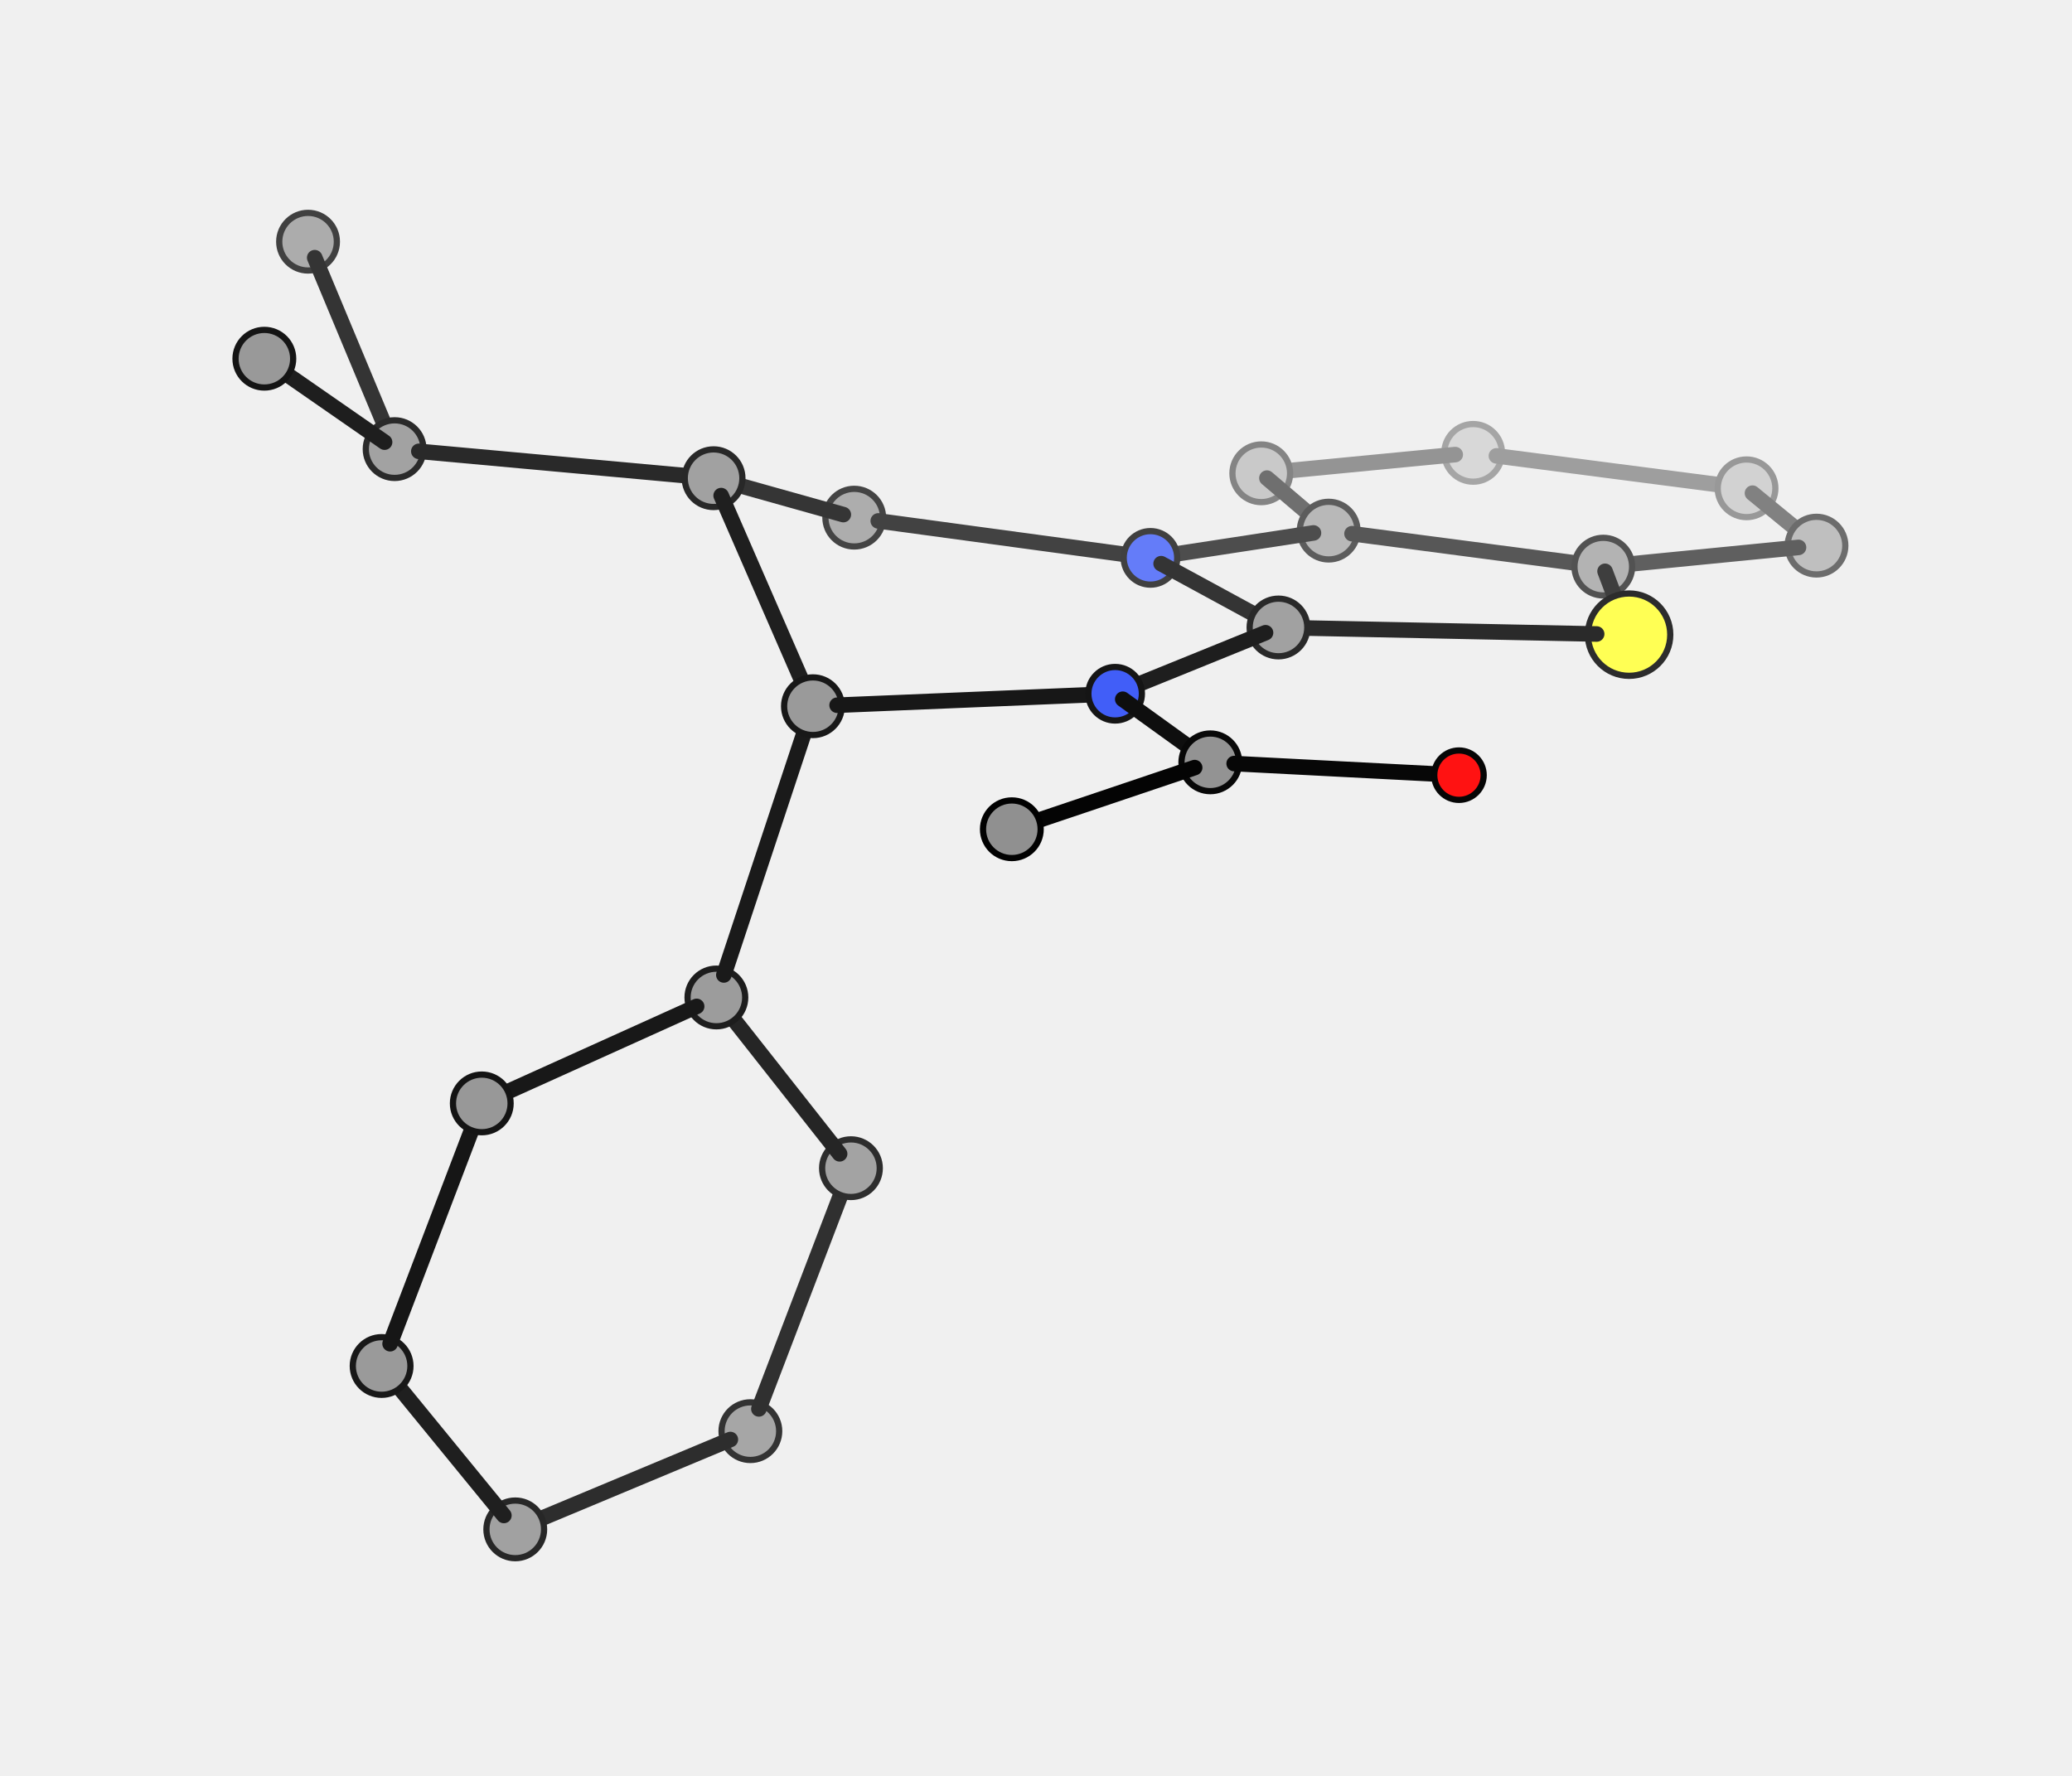
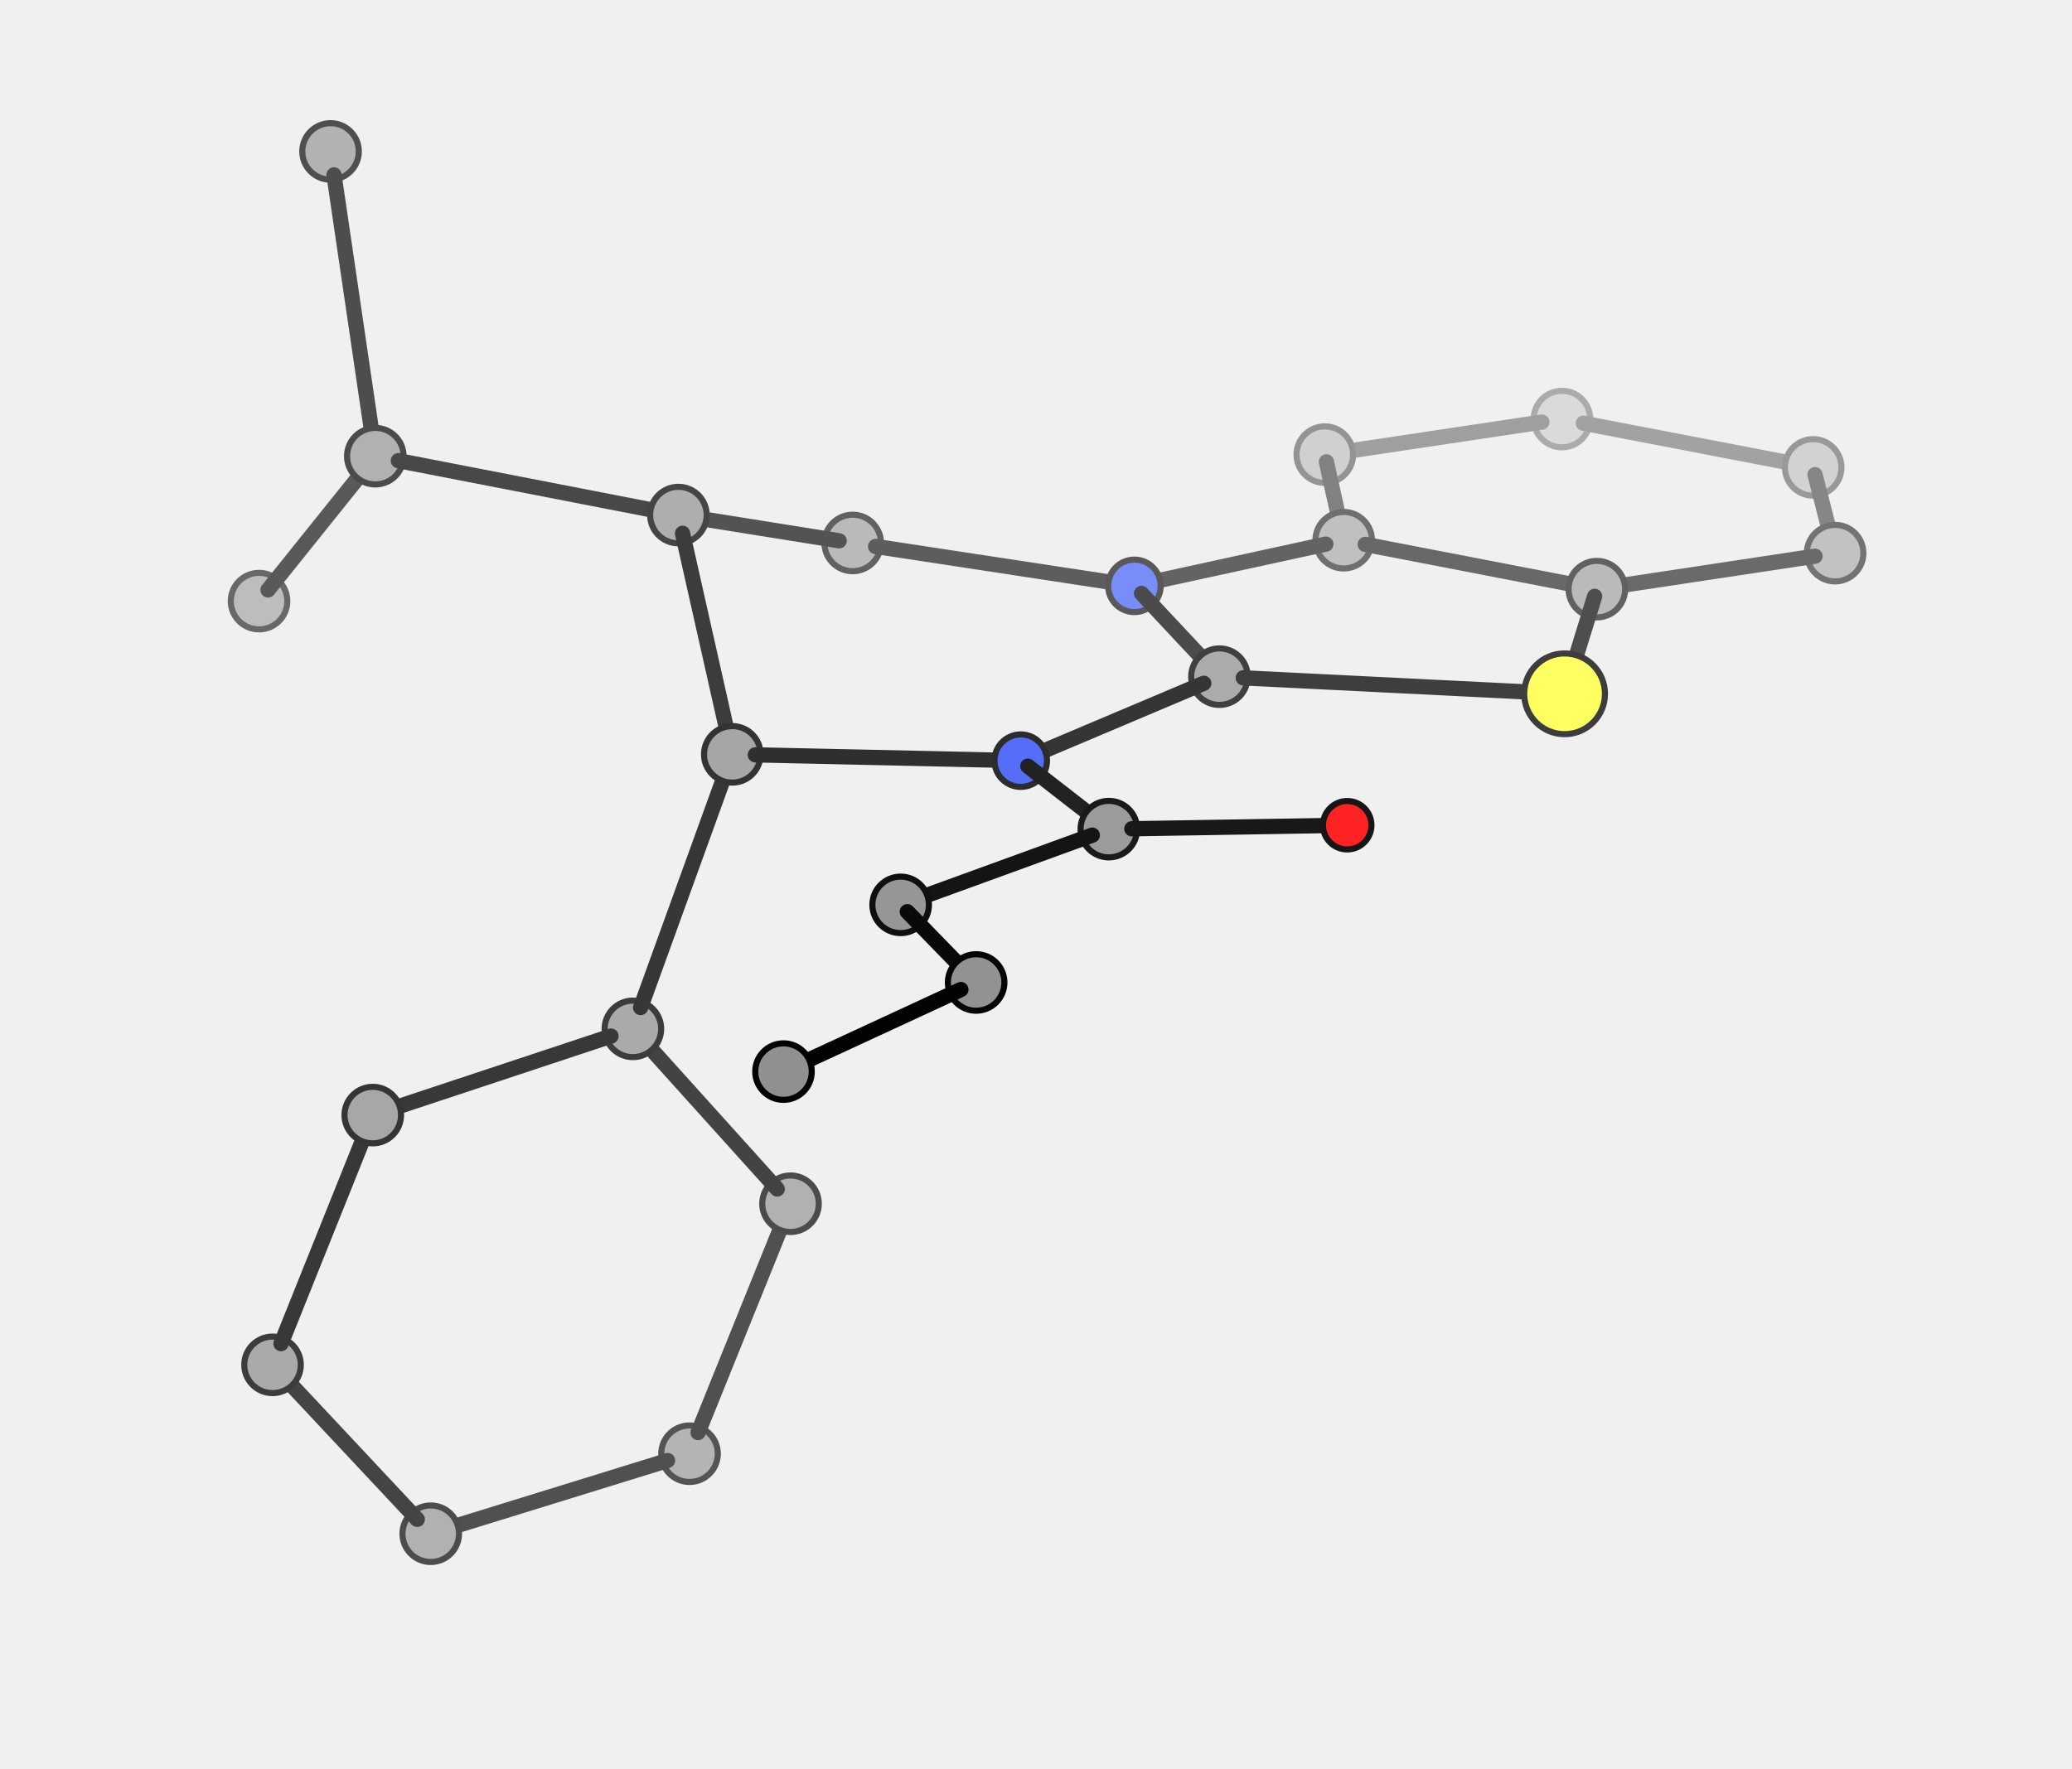
- <svg xmlns="http://www.w3.org/2000/svg" width="805" height="690">
+ <svg xmlns="http://www.w3.org/2000/svg" width="821" height="701">
  <defs>
    <g id="atom1">
      <circle cx="0" cy="0" r="5.6" fill="#ffffff" stroke="#000000" stroke-width="2.418" />
    </g>
    <g id="atom6">
      <circle cx="0" cy="0" r="11.2" fill="#909090" stroke="#000000" stroke-width="2.418" />
    </g>
    <g id="atom7">
      <circle cx="0" cy="0" r="10.4" fill="#3050f8" stroke="#000000" stroke-width="2.418" />
    </g>
    <g id="atom8">
      <circle cx="0" cy="0" r="9.6" fill="#ff0d0d" stroke="#000000" stroke-width="2.418" />
    </g>
    <g id="atom16">
      <circle cx="0" cy="0" r="16.0" fill="#ffff30" stroke="#000000" stroke-width="2.418" />
    </g>
  </defs>
-   <circle cx="572.338" cy="175.954" r="11.2" fill="#d8d8d8" stroke="#a5a5a5" stroke-width="2.418" />
-   <line x1="581.381" y1="177.126" x2="669.513" y2="188.555" stroke="#9e9e9e" stroke-width="6.046" stroke-linecap="round" />
-   <line x1="565.375" y1="176.625" x2="496.982" y2="183.225" stroke="#949494" stroke-width="6.046" stroke-linecap="round" />
-   <circle cx="678.556" cy="189.727" r="11.2" fill="#d2d2d2" stroke="#989898" stroke-width="2.418" />
-   <line x1="680.86" y1="191.615" x2="703.426" y2="210.111" stroke="#818181" stroke-width="6.046" stroke-linecap="round" />
-   <circle cx="490.02" cy="183.897" r="11.2" fill="#c9c9c9" stroke="#848484" stroke-width="2.418" />
-   <line x1="492.219" y1="185.767" x2="514.004" y2="204.296" stroke="#6f6f6f" stroke-width="6.046" stroke-linecap="round" />
-   <circle cx="705.73" cy="211.999" r="11.2" fill="#bfbfbf" stroke="#6c6c6c" stroke-width="2.418" />
-   <line x1="698.743" y1="212.687" x2="629.886" y2="219.475" stroke="#5f5f5f" stroke-width="6.046" stroke-linecap="round" />
-   <circle cx="516.203" cy="206.166" r="11.2" fill="#b8b8b8" stroke="#5c5c5c" stroke-width="2.418" />
-   <line x1="525.28" y1="207.357" x2="613.823" y2="218.973" stroke="#575757" stroke-width="6.046" stroke-linecap="round" />
-   <line x1="510.299" y1="207.069" x2="452.537" y2="215.904" stroke="#4d4d4d" stroke-width="6.046" stroke-linecap="round" />
-   <circle cx="622.899" cy="220.163" r="11.2" fill="#b3b3b3" stroke="#525252" stroke-width="2.418" />
-   <line x1="623.588" y1="221.979" x2="632.002" y2="244.161" stroke="#3e3e3e" stroke-width="6.046" stroke-linecap="round" />
-   <circle cx="331.88" cy="201.128" r="11.2" fill="#adadad" stroke="#444444" stroke-width="2.418" />
-   <line x1="341.219" y1="202.396" x2="438.152" y2="215.559" stroke="#424242" stroke-width="6.046" stroke-linecap="round" />
-   <line x1="327.639" y1="199.938" x2="281.477" y2="186.99" stroke="#353535" stroke-width="6.046" stroke-linecap="round" />
-   <circle cx="446.966" cy="216.756" r="10.4" fill="#647cf9" stroke="#404040" stroke-width="2.418" />
-   <line x1="451.11" y1="219.009" x2="492.314" y2="241.412" stroke="#343434" stroke-width="6.046" stroke-linecap="round" />
-   <circle cx="119.681" cy="93.907" r="11.2" fill="#acacac" stroke="#404040" stroke-width="2.418" />
-   <line x1="122.275" y1="100.121" x2="150.722" y2="168.286" stroke="#343434" stroke-width="6.046" stroke-linecap="round" />
-   <circle cx="291.528" cy="556.061" r="11.2" fill="#a6a6a6" stroke="#333333" stroke-width="2.418" />
-   <line x1="294.836" y1="547.41" x2="327.295" y2="462.539" stroke="#303030" stroke-width="6.046" stroke-linecap="round" />
-   <line x1="283.751" y1="559.31" x2="207.961" y2="590.972" stroke="#2d2d2d" stroke-width="6.046" stroke-linecap="round" />
-   <circle cx="330.604" cy="453.888" r="11.2" fill="#a3a3a3" stroke="#2d2d2d" stroke-width="2.418" />
-   <line x1="326.201" y1="448.302" x2="282.727" y2="393.145" stroke="#252525" stroke-width="6.046" stroke-linecap="round" />
-   <circle cx="632.923" cy="246.59" r="16.0" fill="#ffff54" stroke="#2c2c2c" stroke-width="2.418" />
-   <line x1="620.321" y1="246.332" x2="506.127" y2="243.993" stroke="#2a2a2a" stroke-width="6.046" stroke-linecap="round" />
-   <circle cx="153.316" cy="174.501" r="11.2" fill="#a2a2a2" stroke="#2a2a2a" stroke-width="2.418" />
-   <line x1="162.722" y1="175.359" x2="267.829" y2="184.943" stroke="#292929" stroke-width="6.046" stroke-linecap="round" />
-   <line x1="149.412" y1="171.791" x2="106.605" y2="142.083" stroke="#1e1e1e" stroke-width="6.046" stroke-linecap="round" />
-   <circle cx="496.705" cy="243.8" r="11.2" fill="#a1a1a1" stroke="#292929" stroke-width="2.418" />
-   <line x1="491.671" y1="245.842" x2="437.995" y2="267.618" stroke="#1e1e1e" stroke-width="6.046" stroke-linecap="round" />
-   <circle cx="277.235" cy="185.801" r="11.2" fill="#a1a1a1" stroke="#282828" stroke-width="2.418" />
-   <line x1="280.179" y1="192.557" x2="312.892" y2="267.635" stroke="#1f1f1f" stroke-width="6.046" stroke-linecap="round" />
-   <circle cx="200.185" cy="594.221" r="11.2" fill="#a1a1a1" stroke="#272727" stroke-width="2.418" />
-   <line x1="195.761" y1="588.812" x2="152.685" y2="536.147" stroke="#1f1f1f" stroke-width="6.046" stroke-linecap="round" />
-   <circle cx="278.324" cy="387.559" r="11.2" fill="#9c9c9c" stroke="#1d1d1d" stroke-width="2.418" />
-   <line x1="281.226" y1="378.805" x2="312.934" y2="283.146" stroke="#1a1a1a" stroke-width="6.046" stroke-linecap="round" />
-   <line x1="270.653" y1="391.023" x2="194.85" y2="425.253" stroke="#181818" stroke-width="6.046" stroke-linecap="round" />
-   <circle cx="315.836" cy="274.392" r="11.2" fill="#9a9a9a" stroke="#181818" stroke-width="2.418" />
-   <line x1="325.228" y1="274.004" x2="424.38" y2="269.911" stroke="#171717" stroke-width="6.046" stroke-linecap="round" />
-   <circle cx="148.262" cy="530.739" r="11.2" fill="#9a9a9a" stroke="#181818" stroke-width="2.418" />
-   <line x1="151.562" y1="522.087" x2="183.879" y2="437.369" stroke="#161616" stroke-width="6.046" stroke-linecap="round" />
-   <circle cx="433.244" cy="269.545" r="10.4" fill="#415ef8" stroke="#151515" stroke-width="2.418" />
-   <line x1="436.204" y1="271.679" x2="467.083" y2="293.934" stroke="#0e0e0e" stroke-width="6.046" stroke-linecap="round" />
-   <circle cx="102.701" cy="139.374" r="11.2" fill="#999999" stroke="#151515" stroke-width="2.418" />
-   <circle cx="187.179" cy="428.717" r="11.2" fill="#989898" stroke="#141414" stroke-width="2.418" />
-   <circle cx="470.219" cy="296.195" r="11.2" fill="#939393" stroke="#080808" stroke-width="2.418" />
-   <line x1="479.489" y1="296.674" x2="558.602" y2="300.761" stroke="#070707" stroke-width="6.046" stroke-linecap="round" />
-   <line x1="464.139" y1="298.245" x2="399.191" y2="320.145" stroke="#040404" stroke-width="6.046" stroke-linecap="round" />
-   <circle cx="566.829" cy="301.185" r="9.6" fill="#ff1212" stroke="#060606" stroke-width="2.418" />
-   <circle cx="393.111" cy="322.195" r="11.2" fill="#909090" stroke="#010101" stroke-width="2.418" />
+   <circle cx="618.903" cy="166.094" r="11.2" fill="#dadada" stroke="#ababab" stroke-width="2.418" />
+   <line x1="627.377" y1="167.725" x2="709.961" y2="183.616" stroke="#a2a2a2" stroke-width="6.046" stroke-linecap="round" />
+   <line x1="610.956" y1="167.286" x2="532.884" y2="179.001" stroke="#9f9f9f" stroke-width="6.046" stroke-linecap="round" />
+   <circle cx="718.435" cy="185.246" r="11.2" fill="#d2d2d2" stroke="#999999" stroke-width="2.418" />
+   <line x1="719.173" y1="188.128" x2="726.399" y2="216.354" stroke="#868686" stroke-width="6.046" stroke-linecap="round" />
+   <circle cx="524.937" cy="180.193" r="11.2" fill="#d0d0d0" stroke="#949494" stroke-width="2.418" />
+   <line x1="525.566" y1="183.042" x2="531.793" y2="211.265" stroke="#818181" stroke-width="6.046" stroke-linecap="round" />
+   <circle cx="727.136" cy="219.236" r="11.2" fill="#c2c2c2" stroke="#737373" stroke-width="2.418" />
+   <line x1="719.174" y1="220.439" x2="640.687" y2="232.298" stroke="#6a6a6a" stroke-width="6.046" stroke-linecap="round" />
+   <circle cx="532.421" cy="214.113" r="11.2" fill="#c0c0c0" stroke="#6f6f6f" stroke-width="2.418" />
+   <line x1="540.949" y1="215.761" x2="624.197" y2="231.853" stroke="#686868" stroke-width="6.046" stroke-linecap="round" />
+   <line x1="525.346" y1="215.656" x2="456.17" y2="230.745" stroke="#636363" stroke-width="6.046" stroke-linecap="round" />
+   <circle cx="102.642" cy="238.248" r="11.2" fill="#bdbdbd" stroke="#686868" stroke-width="2.418" />
+   <line x1="106.202" y1="233.81" x2="145.154" y2="185.244" stroke="#595959" stroke-width="6.046" stroke-linecap="round" />
+   <circle cx="337.868" cy="215.196" r="11.2" fill="#bababa" stroke="#616161" stroke-width="2.418" />
+   <line x1="346.948" y1="216.579" x2="440.923" y2="230.896" stroke="#5d5d5d" stroke-width="6.046" stroke-linecap="round" />
+   <line x1="332.509" y1="214.338" x2="274.172" y2="205.002" stroke="#535353" stroke-width="6.046" stroke-linecap="round" />
+   <circle cx="632.724" cy="233.502" r="11.2" fill="#bababa" stroke="#616161" stroke-width="2.418" />
+   <line x1="631.847" y1="236.35" x2="621.121" y2="271.175" stroke="#4e4e4e" stroke-width="6.046" stroke-linecap="round" />
+   <circle cx="449.492" cy="232.202" r="10.4" fill="#788dfa" stroke="#595959" stroke-width="2.418" />
+   <line x1="452.304" y1="235.205" x2="480.207" y2="265.009" stroke="#4b4b4b" stroke-width="6.046" stroke-linecap="round" />
+   <circle cx="273.222" cy="576.17" r="11.2" fill="#b4b4b4" stroke="#545454" stroke-width="2.418" />
+   <line x1="264.495" y1="578.869" x2="179.4" y2="605.185" stroke="#505050" stroke-width="6.046" stroke-linecap="round" />
+   <line x1="276.612" y1="567.775" x2="309.84" y2="485.487" stroke="#505050" stroke-width="6.046" stroke-linecap="round" />
+   <circle cx="130.976" cy="60.017" r="11.2" fill="#b2b2b2" stroke="#4f4f4f" stroke-width="2.418" />
+   <line x1="132.343" y1="69.324" x2="147.347" y2="171.5" stroke="#4d4d4d" stroke-width="6.046" stroke-linecap="round" />
+   <circle cx="170.674" cy="607.884" r="11.2" fill="#b1b1b1" stroke="#4c4c4c" stroke-width="2.418" />
+   <line x1="165.336" y1="602.184" x2="113.325" y2="546.648" stroke="#444444" stroke-width="6.046" stroke-linecap="round" />
+   <circle cx="313.23" cy="477.091" r="11.2" fill="#b1b1b1" stroke="#4b4b4b" stroke-width="2.418" />
+   <line x1="307.967" y1="471.251" x2="256.04" y2="413.625" stroke="#434343" stroke-width="6.046" stroke-linecap="round" />
+   <circle cx="148.714" cy="180.806" r="11.2" fill="#b1b1b1" stroke="#4b4b4b" stroke-width="2.418" />
+   <line x1="157.847" y1="182.581" x2="259.679" y2="202.37" stroke="#484848" stroke-width="6.046" stroke-linecap="round" />
+   <circle cx="268.813" cy="204.145" r="11.2" fill="#aeaeae" stroke="#454545" stroke-width="2.418" />
+   <line x1="270.44" y1="211.377" x2="288.527" y2="291.75" stroke="#3c3c3c" stroke-width="6.046" stroke-linecap="round" />
+   <circle cx="483.186" cy="268.19" r="11.2" fill="#ababab" stroke="#3f3f3f" stroke-width="2.418" />
+   <line x1="492.628" y1="268.659" x2="607.319" y2="274.358" stroke="#3e3e3e" stroke-width="6.046" stroke-linecap="round" />
+   <line x1="476.982" y1="270.814" x2="410.311" y2="299.006" stroke="#353535" stroke-width="6.046" stroke-linecap="round" />
+   <circle cx="619.947" cy="274.985" r="16.0" fill="#ffff62" stroke="#3d3d3d" stroke-width="2.418" />
+   <circle cx="107.987" cy="540.948" r="11.2" fill="#aaaaaa" stroke="#3c3c3c" stroke-width="2.418" />
+   <line x1="111.356" y1="532.55" x2="144.333" y2="450.358" stroke="#383838" stroke-width="6.046" stroke-linecap="round" />
+   <circle cx="250.777" cy="407.784" r="11.2" fill="#aaaaaa" stroke="#3c3c3c" stroke-width="2.418" />
+   <line x1="242.108" y1="410.658" x2="156.371" y2="439.085" stroke="#383838" stroke-width="6.046" stroke-linecap="round" />
+   <line x1="253.838" y1="399.325" x2="287.093" y2="307.442" stroke="#373737" stroke-width="6.046" stroke-linecap="round" />
+   <circle cx="147.702" cy="441.959" r="11.2" fill="#a7a7a7" stroke="#353535" stroke-width="2.418" />
+   <circle cx="290.154" cy="298.983" r="11.2" fill="#a6a6a6" stroke="#333333" stroke-width="2.418" />
+   <line x1="299.299" y1="299.183" x2="395.826" y2="301.293" stroke="#2f2f2f" stroke-width="6.046" stroke-linecap="round" />
+   <circle cx="404.456" cy="301.482" r="10.4" fill="#546ef9" stroke="#2c2c2c" stroke-width="2.418" />
+   <line x1="407.258" y1="303.66" x2="436.393" y2="326.31" stroke="#222222" stroke-width="6.046" stroke-linecap="round" />
+   <circle cx="439.362" cy="328.618" r="11.2" fill="#9b9b9b" stroke="#1a1a1a" stroke-width="2.418" />
+   <line x1="448.479" y1="328.469" x2="525.723" y2="327.206" stroke="#181818" stroke-width="6.046" stroke-linecap="round" />
+   <line x1="432.802" y1="331.005" x2="363.43" y2="356.247" stroke="#141414" stroke-width="6.046" stroke-linecap="round" />
+   <circle cx="533.814" cy="327.074" r="9.6" fill="#ff2222" stroke="#161616" stroke-width="2.418" />
+   <circle cx="356.87" cy="358.634" r="11.2" fill="#969696" stroke="#0f0f0f" stroke-width="2.418" />
+   <line x1="359.509" y1="361.348" x2="384.142" y2="386.683" stroke="#090909" stroke-width="6.046" stroke-linecap="round" />
+   <circle cx="386.781" cy="389.397" r="11.2" fill="#929292" stroke="#050505" stroke-width="2.418" />
+   <line x1="380.732" y1="392.196" x2="316.499" y2="421.921" stroke="#020202" stroke-width="6.046" stroke-linecap="round" />
+   <circle cx="310.45" cy="424.72" r="11.2" fill="#909090" stroke="#010101" stroke-width="2.418" />
</svg>
